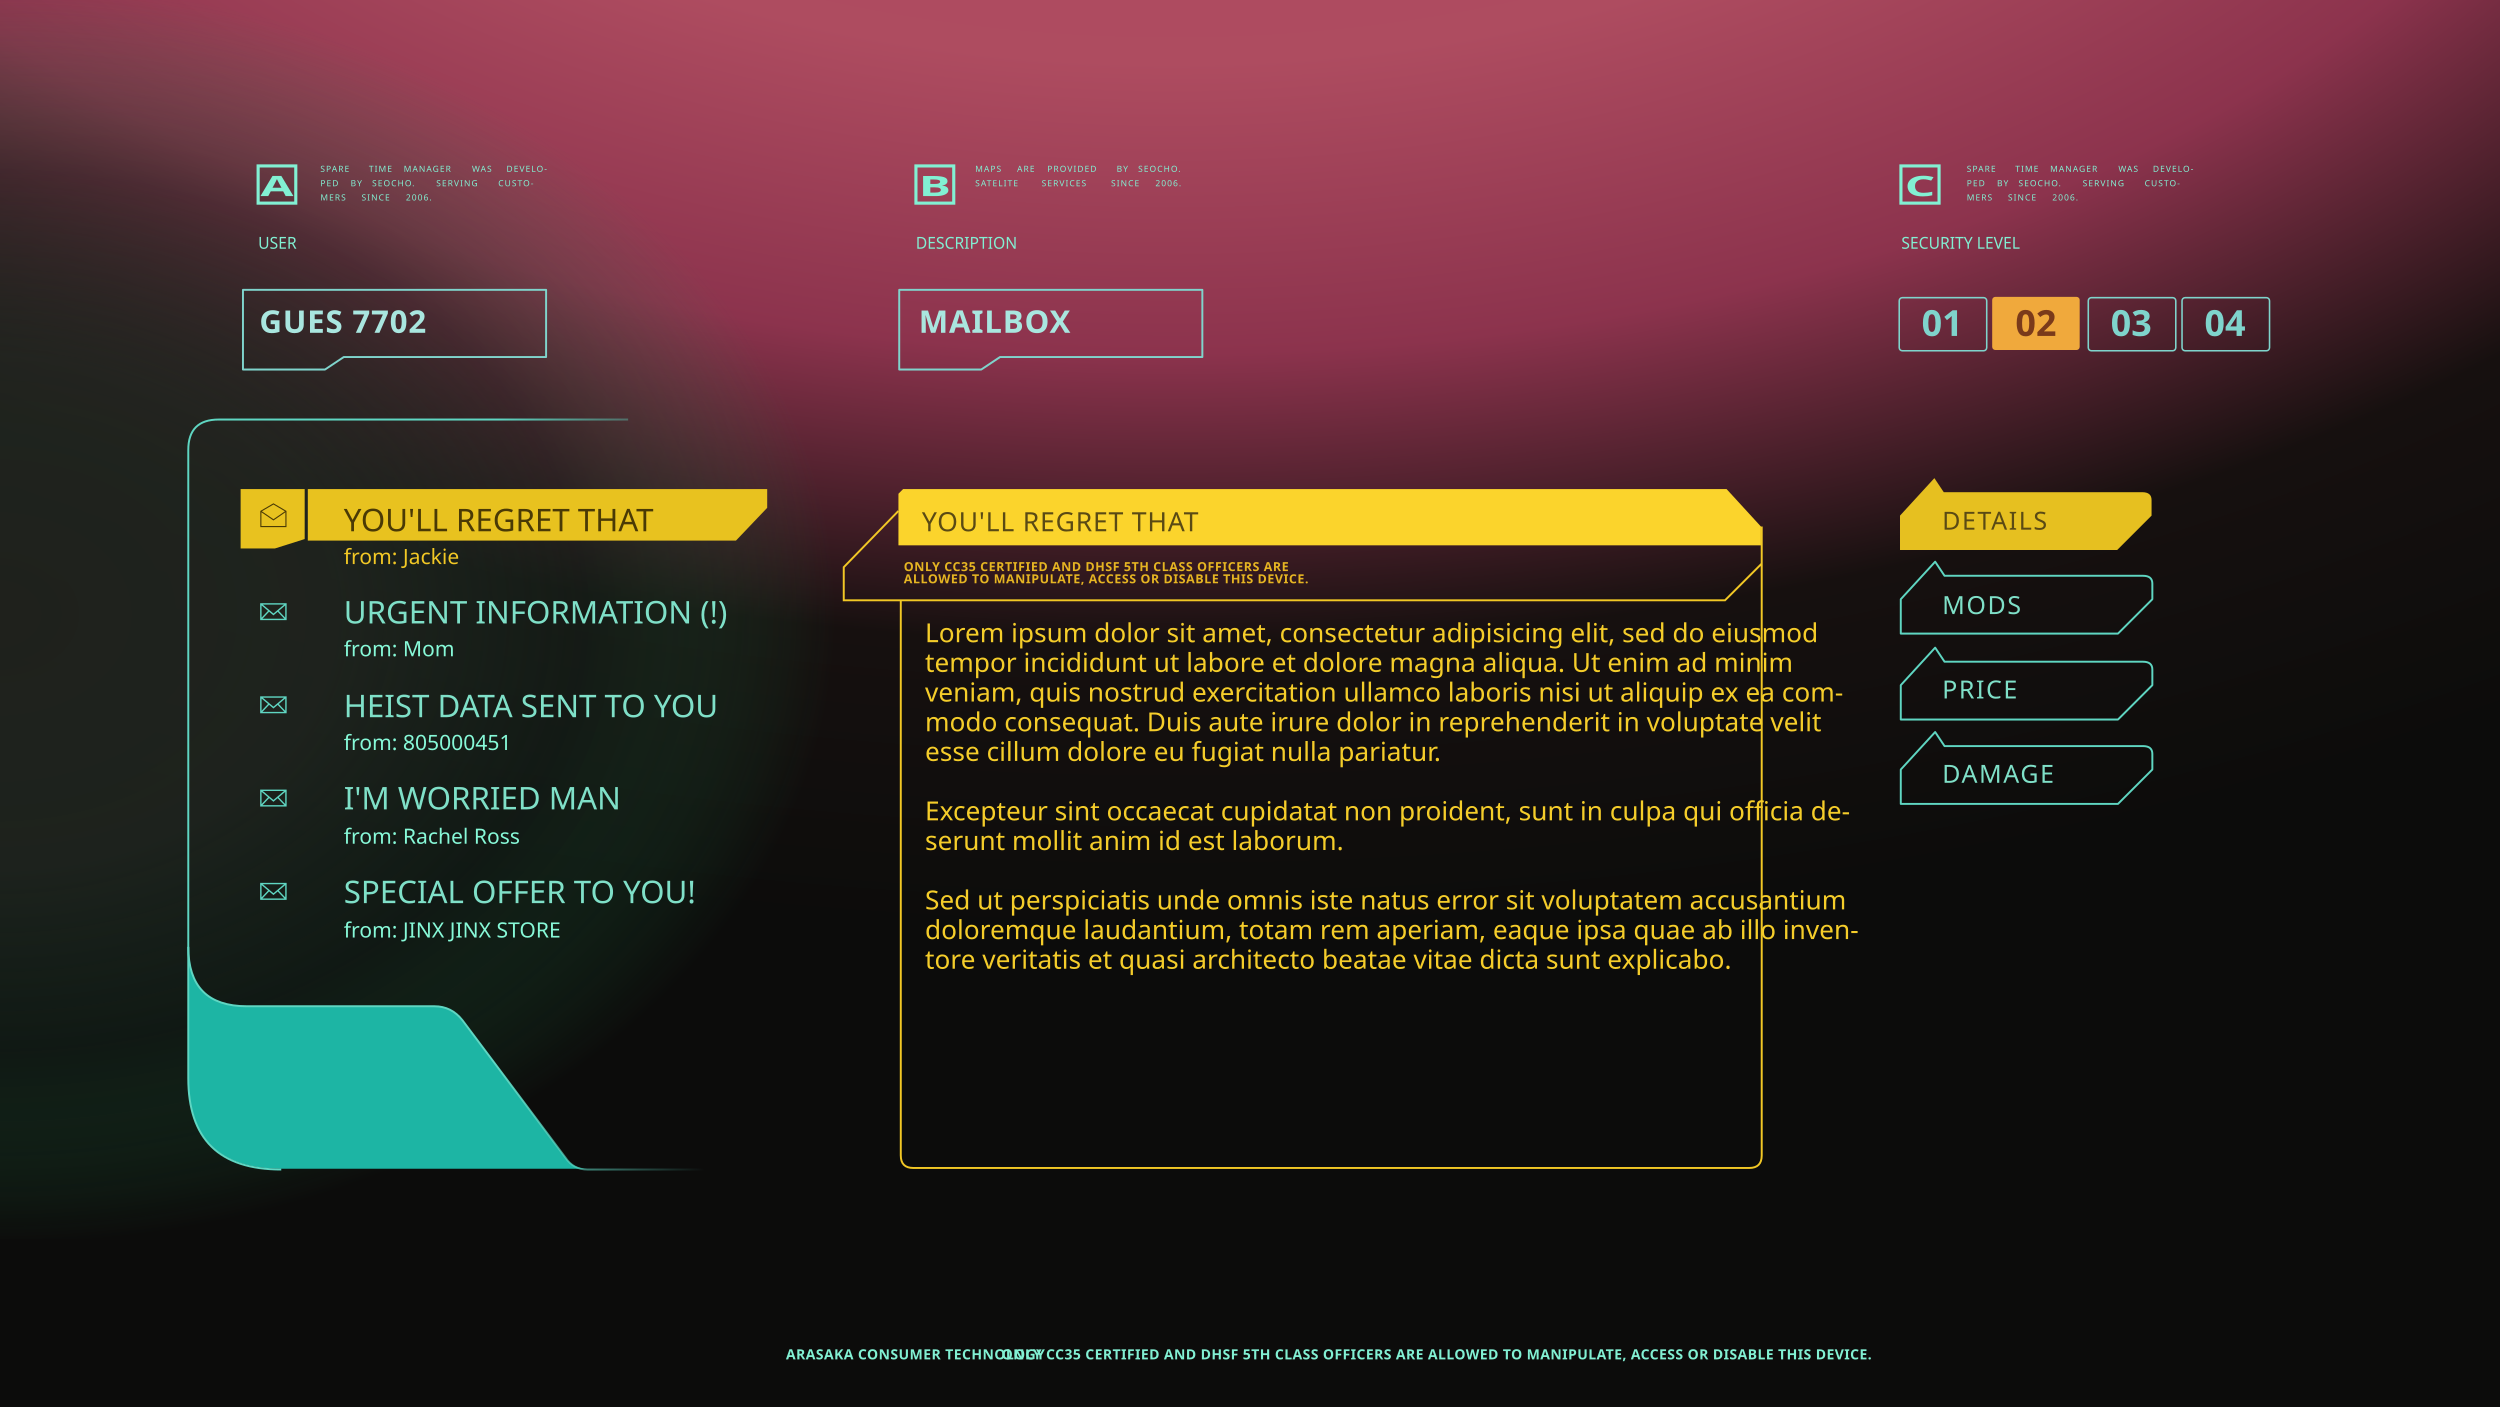
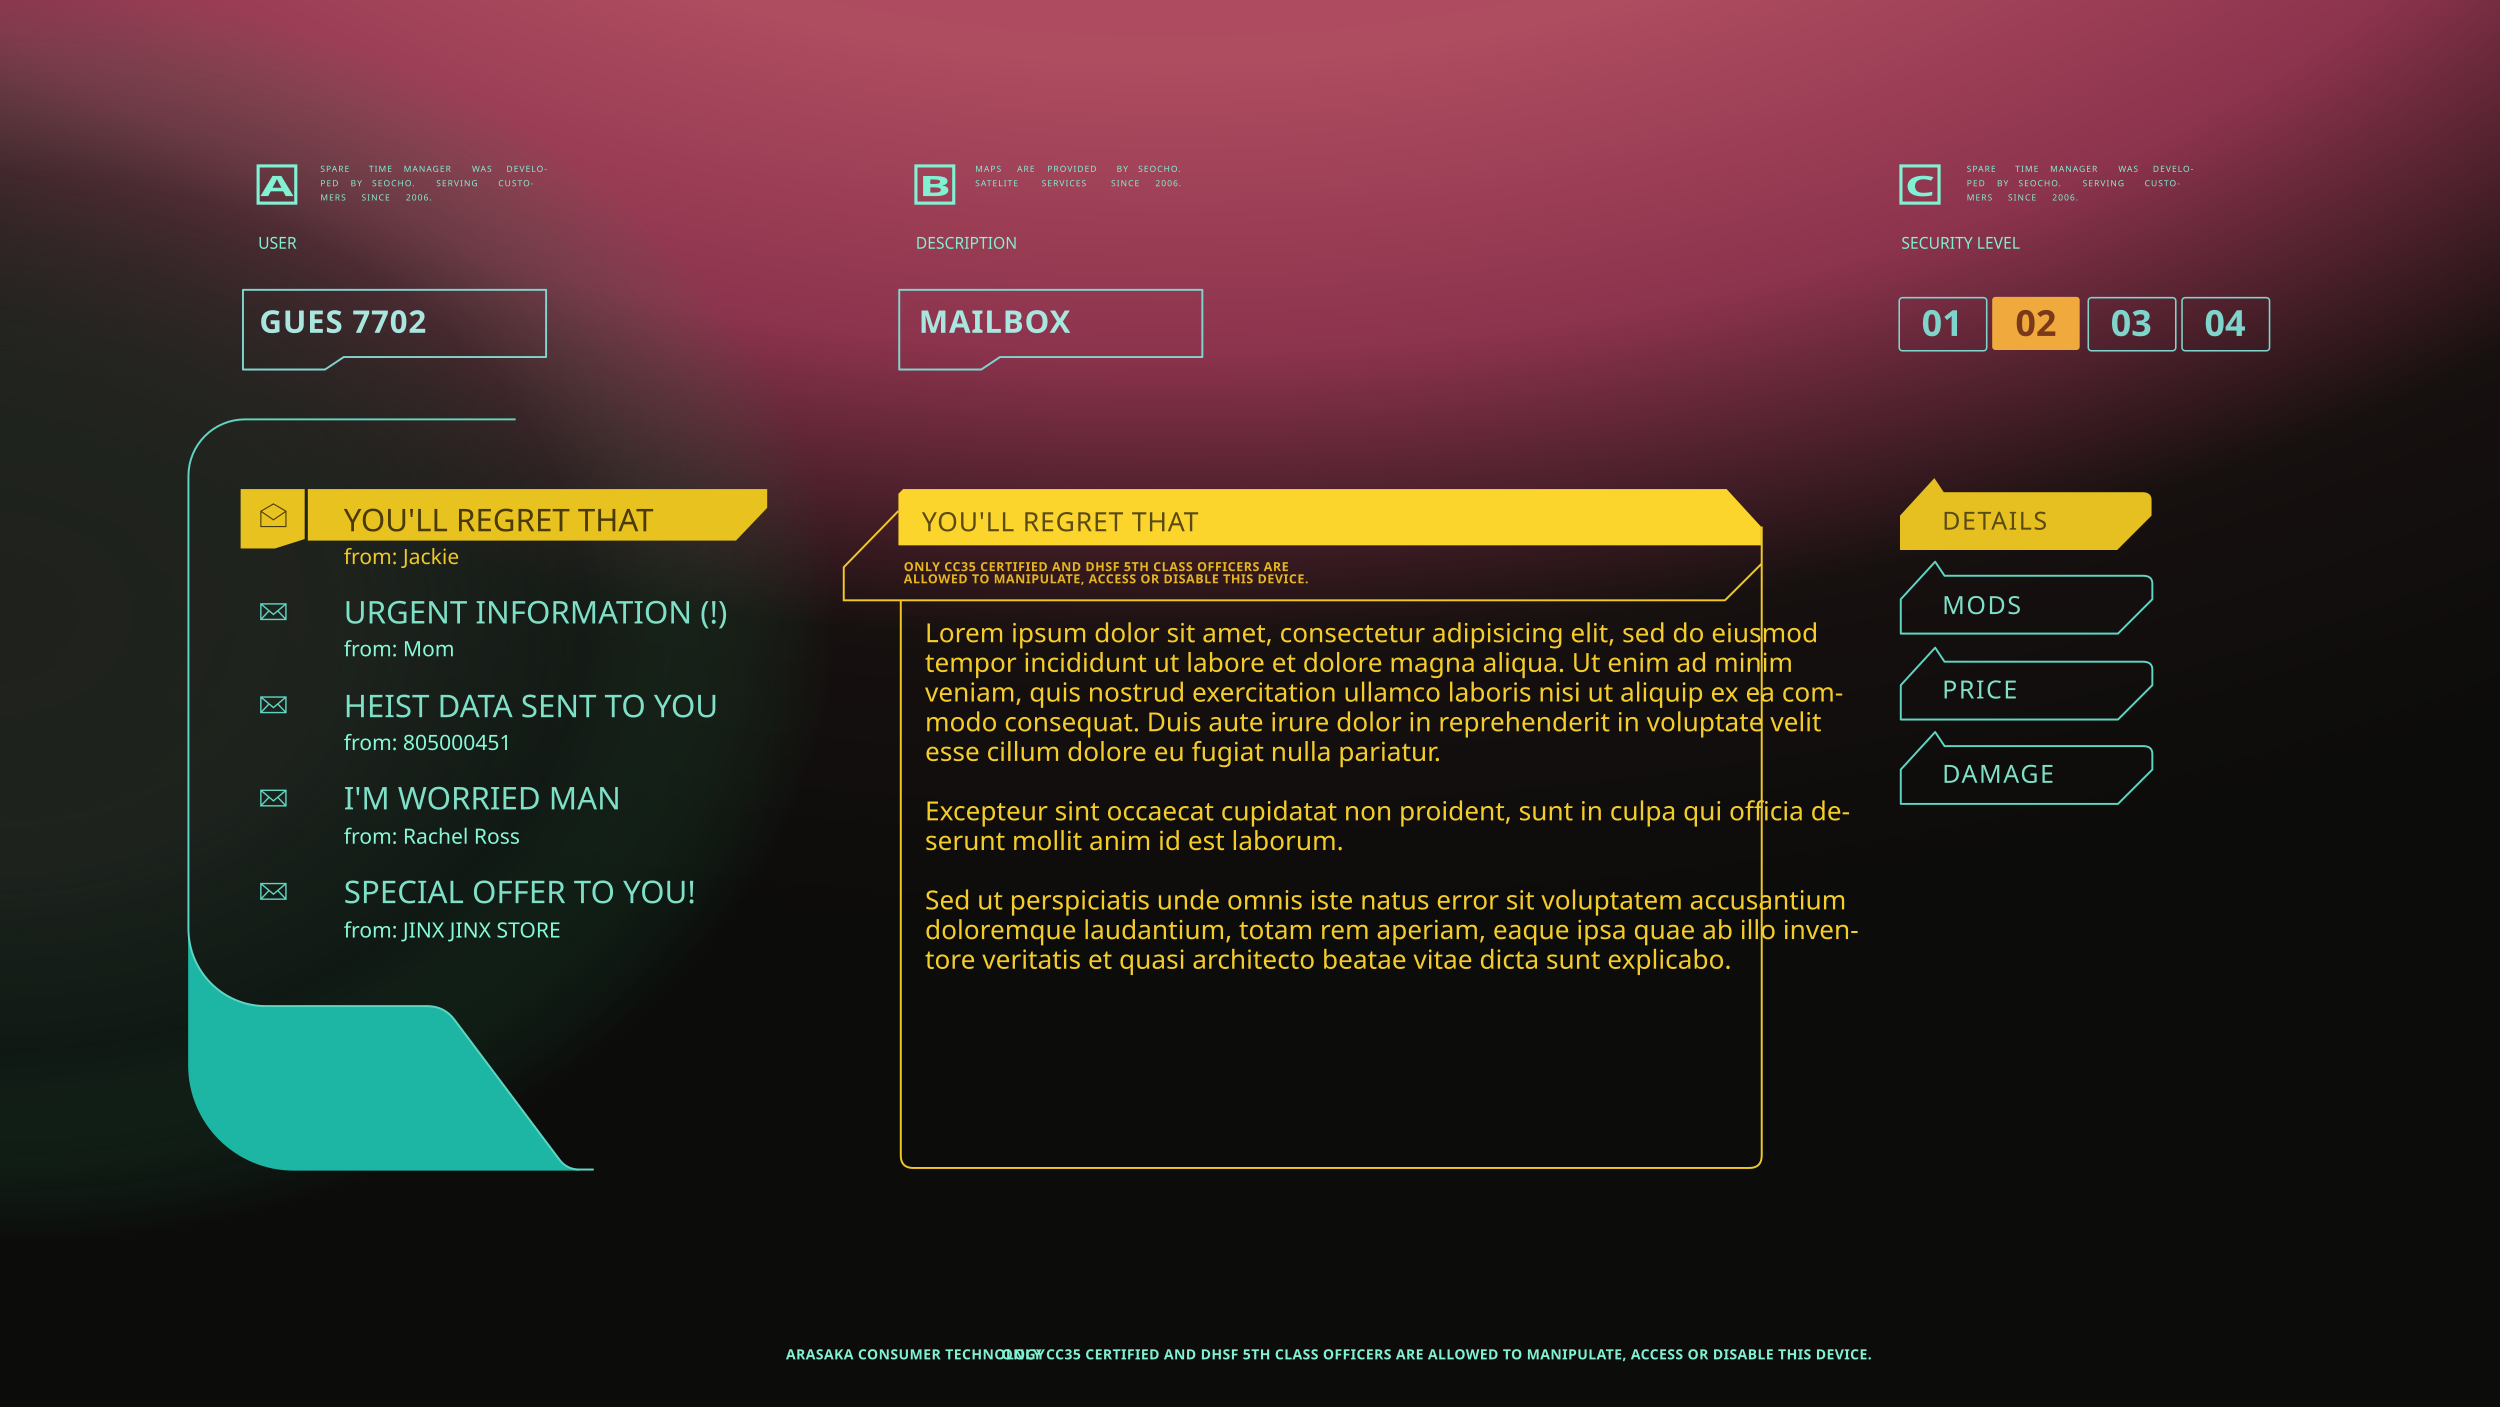
<svg xmlns="http://www.w3.org/2000/svg" width="1600" height="900" viewBox="0 0 1600 900">
  <defs>
    <radialGradient id="bloom" cx="0.469" cy="-0.356" r="1">
      <stop offset="0" stop-color="#ad465f" />
      <stop offset="0.2" stop-color="#ad465f" />
      <stop offset="0.4" stop-color="#ae4c60" />
      <stop offset="0.6" stop-color="#8c334d" />
      <stop offset="0.8" stop-color="#16100f" />
      <stop offset="1" stop-color="#0c0c0b" />
    </radialGradient>
    <radialGradient id="leftwash" cx="0" cy="0.5" r="0.5">
      <stop offset="0" stop-color="#1f211c" />
      <stop offset="0.4" stop-color="#202620" stop-opacity="0.85" />
      <stop offset="0.7" stop-color="#15281e" stop-opacity="0.45" />
      <stop offset="1" stop-color="#26884f" stop-opacity="0" />
    </radialGradient>
+     <linearGradient id="fadeTop" x1="0" x2="1" y1="0" y2="0">
+       <stop offset="0" stop-color="#5fd6c2" stop-opacity="1" />
+       <stop offset="0.3" stop-color="#5fd6c2" stop-opacity="0.86" />
+       <stop offset="0.6" stop-color="#5fd6c2" stop-opacity="0.44" />
+       <stop offset="0.84" stop-color="#5fd6c2" stop-opacity="0.11" />
+       <stop offset="1" stop-color="#5fd6c2" stop-opacity="0" />
+     </linearGradient>
+     <linearGradient id="fadeFoot" x1="0" x2="1" y1="0" y2="0">
+       <stop offset="0" stop-color="#5fd6c2" stop-opacity="1" />
+       <stop offset="0.4" stop-color="#5fd6c2" stop-opacity="0.83" />
+       <stop offset="0.6" stop-color="#5fd6c2" stop-opacity="0.63" />
+       <stop offset="0.8" stop-color="#5fd6c2" stop-opacity="0.36" />
+       <stop offset="1" stop-color="#5fd6c2" stop-opacity="0" />
+     </linearGradient>
    <linearGradient id="fadeR" x1="0" x2="1" y1="0" y2="0">
      <stop offset="0" stop-color="#5fd6c2" stop-opacity="1" />
      <stop offset="0.6" stop-color="#5fd6c2" stop-opacity="1" />
      <stop offset="1" stop-color="#5fd6c2" stop-opacity="0" />
    </linearGradient>
    <path id="chev" d="M 0,46 V 24 L 22,0 L 28,9 H 155 Q 161,9 161,14 V 24 L 139,46 Z" />
    <path id="env-open" d="M 0,4.7 L 8.05,0 L 16.05,4.7 V 14.5 H 0 Z M 0,4.7 L 8.05,10.2 L 16.05,4.7" />
    <path id="env" d="M 0,0 H 16.05 V 9.95 H 0 Z M 0,0 L 8.05,6.75 L 16.05,0 M 0,9.95 L 5.25,4.4 M 16.05,9.95 L 10.8,4.43" />
    <rect id="badge" width="56" height="34" rx="2" />
    <clipPath id="message-extrude-clip">
      <rect x="534" y="300" width="850" height="456">
        <animate id="message-extrude" attributeName="width" from="0" to="850" begin="0s" dur="0.45s" calcMode="spline" keyTimes="0;1" keySplines="0.33 1 0.68 1" fill="freeze" />
      </rect>
    </clipPath>
  </defs>
  <rect width="1600" height="900" fill="#0c0c0b" />
  <rect width="1600" height="929" fill="url(#bloom)" />
  <rect x="0" y="-7" width="1070" height="800" fill="url(#leftwash)" />
  <g font-family="Rajdhani" fill="#7fd4cc">
    <g font-family="Krona One" font-size="5.46" font-weight="400" letter-spacing="0.64" fill="#82f0d3">
      <text x="205" y="110">SPARE <tspan x="236.07">TIME</tspan>
        <tspan x="258.35">MANAGER</tspan>
        <tspan x="302.05">WAS</tspan>
        <tspan x="324.13">DEVELO-</tspan>
      </text>
      <text x="205" y="119.2">PED <tspan x="224.36">BY</tspan>
        <tspan x="238.11">SEOCHO.</tspan>
        <tspan x="279.17">SERVING</tspan>
        <tspan x="318.85">CUSTO-</tspan>
      </text>
      <text x="205" y="128.3">MERS <tspan x="231.37">SINCE</tspan>
        <tspan x="259.76">2006.</tspan>
      </text>
      <text x="624.1" y="110">MAPS <tspan x="650.9">ARE</tspan>
        <tspan x="670.24">PROVIDED</tspan>
        <tspan x="714.63">BY</tspan>
        <tspan x="728.38">SEOCHO.</tspan>
      </text>
      <text x="624.1" y="119.2">SATELITE <tspan x="666.64">SERVICES</tspan>
        <tspan x="711.05">SINCE</tspan>
        <tspan x="739.44">2006.</tspan>
      </text>
      <text x="1258.7" y="110">SPARE <tspan x="1289.77">TIME</tspan>
        <tspan x="1312.05">MANAGER</tspan>
        <tspan x="1355.75">WAS</tspan>
        <tspan x="1377.83">DEVELO-</tspan>
      </text>
      <text x="1258.7" y="119.2">PED <tspan x="1278.06">BY</tspan>
        <tspan x="1291.81">SEOCHO.</tspan>
        <tspan x="1332.87">SERVING</tspan>
        <tspan x="1372.55">CUSTO-</tspan>
      </text>
      <text x="1258.7" y="128.3">MERS <tspan x="1285.07">SINCE</tspan>
        <tspan x="1313.46">2006.</tspan>
      </text>
    </g>
    <g fill="none" stroke="#82f0d3" stroke-width="2">
      <rect x="165.2" y="106.2" width="24.1" height="23.8" />
      <rect x="586.2" y="106.2" width="24.2" height="23.8" />
      <rect x="1216.6" y="106.2" width="24.4" height="23.8" />
    </g>
    <g font-size="18" font-weight="600" text-anchor="middle" fill="#82f0d3">
      <text transform="translate(177.25 125.5) scale(1.7 1)">A</text>
      <text transform="translate(598.3 125.5) scale(1.7 1)">B</text>
      <text transform="translate(1228.8 125.5) scale(1.7 1)">C</text>
    </g>
    <g font-family="Michroma" font-size="10.56" font-weight="400" fill="#82f0d3">
      <text transform="translate(165.2 159.2) scale(0.95 1)">USER</text>
      <text transform="translate(586.1 159.2) scale(0.95 1)">DESCRIPTION</text>
      <text transform="translate(1216.85 159.2) scale(0.95 1)">SECURITY LEVEL</text>
    </g>
  </g>
  <g fill="none" stroke="#7fd4cc" stroke-width="1.25" stroke-linejoin="round">
    <path d="M 155.5,185.5 H 349.5 V 228.5 H 220 L 208,236.5 H 155.5 Z" />
    <path d="M 575.5,185.5 H 769.5 V 228.5 H 640 L 628,236.5 H 575.5 Z" />
  </g>
  <g font-family="Rajdhani" font-size="20" font-weight="600" letter-spacing="0.5" fill="#a9e6df">
    <text x="166" y="213">GUES 7702</text>
    <text x="588" y="213">MAILBOX</text>
  </g>
  <g font-family="Rajdhani" font-size="23" font-weight="600" text-anchor="middle">
    <use href="#badge" x="1215.5" y="190.5" fill="none" stroke="#7fd4cc" stroke-width="1" />
    <text x="1243" y="215" fill="#7fd4cc">01</text>
    <use href="#badge" x="1275" y="190" fill="#f0a93c" />
    <text x="1303" y="215" fill="#7a3a1a">02</text>
    <use href="#badge" x="1336.5" y="190.5" fill="none" stroke="#7fd4cc" stroke-width="1" />
    <text x="1364" y="215" fill="#7fd4cc">03</text>
    <use href="#badge" x="1396.5" y="190.5" fill="none" stroke="#7fd4cc" stroke-width="1" />
    <text x="1424" y="215" fill="#7fd4cc">04</text>
  </g>
-   <path d="M 120.5,606 Q 120.5,644 158,644 H 278 Q 289,644 296,653 L 362,741 Q 367,748 376,748 H 180 Q 120.5,748 120.5,690 Z" fill="#1db5a4" />
-   <path d="M 402,268.5 H 140 Q 120.5,268.5 120.5,288 V 606 Q 120.5,644 158,644 H 278 Q 289,644 296,653 L 362,741 Q 367,748.5 376,748.5 H 451" fill="none" stroke="url(#fadeR)" stroke-width="1.25" />
-   <path d="M 120.5,606 V 690 Q 120.5,748.5 180,748.5" fill="none" stroke="#5fd6c2" stroke-width="1.25" />
+   <path d="M 120.6,594.4 C 120.6,621.74 142.76,643.9 170.1,643.9 H 273.3 Q 284.3,643.9 290.9,652.7 L 358,742.1 Q 362.8,748.5 370.8,748.5 V 749.2 H 187.9 C 150.62,749.2 120.4,718.98 120.4,681.7 V 594.4 Z" fill="#1db5a4" />
+   <path d="M 330,268.4 H 156.8 C 136.81,268.4 120.6,284.61 120.6,304.6 V 594.4 C 120.6,621.74 142.76,643.9 170.1,643.9 H 273.3 Q 284.3,643.9 290.9,652.7 L 358,742.1 Q 362.8,748.5 370.8,748.5 H 380" fill="none" stroke="#5fd6c2" stroke-width="1.25" />
+   <path d="M 330,268.4 H 430" fill="none" stroke="url(#fadeTop)" stroke-width="1.25" />
+   <path d="M 380,748.5 H 480" fill="none" stroke="url(#fadeFoot)" stroke-width="1.25" />
  <g fill="#e8c21f">
    <path d="M 154,313 H 195 V 345 L 176,351 H 154 Z" />
    <path d="M 197,313 H 491 V 325 L 471,346 H 197 Z" />
  </g>
  <use href="#env-open" x="166.95" y="322.5" fill="none" stroke="#4a3a05" stroke-width="0.7" />
  <text x="220" y="340" font-family="Rajdhani" font-size="20" font-weight="500" fill="#4a3a05">YOU'LL REGRET THAT</text>
  <text x="220" y="361" font-family="Rajdhani" font-size="13.5" font-weight="500" fill="#f2c825">from: Jackie</text>
  <g fill="none" stroke="#5fd6c2" stroke-width="0.9">
    <use href="#env" x="166.95" y="386.5" />
    <use href="#env" x="166.95" y="446.1" />
    <use href="#env" x="166.95" y="505.8" />
    <use href="#env" x="166.95" y="565.5" />
  </g>
  <g font-family="Rajdhani" fill="#7fe0c8">
    <g font-size="20" font-weight="500">
      <text x="220" y="399">URGENT INFORMATION (!)</text>
      <text x="220" y="459">HEIST DATA SENT TO YOU</text>
      <text x="220" y="518">I'M WORRIED MAN</text>
      <text x="220" y="578">SPECIAL OFFER TO YOU!</text>
    </g>
    <g font-size="13.5" font-weight="500" fill="#87f9d8">
      <text x="220" y="420">from: Mom</text>
      <text x="220" y="480">from: 805000451</text>
      <text x="220" y="540">from: Rachel Ross</text>
      <text x="220" y="600">from: JINX JINX STORE</text>
    </g>
  </g>
  <g clip-path="url(#message-extrude-clip)">
    <path d="M 578,313 H 1105 L 1127,337 V 349 H 575 V 316 Z" fill="#fbd42c" />
    <text x="590" y="340" font-family="Rajdhani" font-size="17" letter-spacing="0.5" fill="#5a4a14">YOU'LL REGRET THAT</text>
    <path d="M 575,327 L 540,363 V 384.2 H 1104 L 1127.5,360.7 M 1127.5,337 V 739.5 Q 1127.5,747.5 1119.5,747.5 H 584.5 Q 576.5,747.5 576.5,739.5 V 384.2" fill="none" stroke="#f2c825" stroke-width="1.25" />
    <g font-family="Rajdhani" font-size="8" font-weight="700" letter-spacing="0.34" fill="#e6b522">
      <text x="578.4" y="365.5">ONLY CC35 CERTIFIED AND DHSF 5TH CLASS OFFICERS ARE</text>
      <text x="578.4" y="373.3">ALLOWED TO MANIPULATE, ACCESS OR DISABLE THIS DEVICE.</text>
    </g>
    <g font-family="Rajdhani" font-size="16.8" font-weight="500" fill="#f5cd2a">
      <text x="592" y="411">Lorem ipsum dolor sit amet, consectetur adipisicing elit, sed do eiusmod</text>
      <text x="592" y="430">tempor incididunt ut labore et dolore magna aliqua. Ut enim ad minim</text>
      <text x="592" y="449">veniam, quis nostrud exercitation ullamco laboris nisi ut aliquip ex ea com-</text>
      <text x="592" y="468">modo consequat. Duis aute irure dolor in reprehenderit in voluptate velit</text>
      <text x="592" y="487">esse cillum dolore eu fugiat nulla pariatur.</text>
      <text x="592" y="525">Excepteur sint occaecat cupidatat non proident, sunt in culpa qui officia de-</text>
      <text x="592" y="544">serunt mollit anim id est laborum.</text>
      <text x="592" y="582">Sed ut perspiciatis unde omnis iste natus error sit voluptatem accusantium</text>
      <text x="592" y="601">doloremque laudantium, totam rem aperiam, eaque ipsa quae ab illo inven-</text>
      <text x="592" y="620">tore veritatis et quasi architecto beatae vitae dicta sunt explicabo.</text>
    </g>
    <use href="#chev" x="1216" y="306" fill="#e6c020" />
    <g fill="none" stroke="#5fd6c2" stroke-width="1.25" stroke-linejoin="round">
      <use href="#chev" x="1216.5" y="359.5" />
      <use href="#chev" x="1216.5" y="414.5" />
      <use href="#chev" x="1216.5" y="468.5" />
    </g>
    <g font-family="Rajdhani" font-size="16" letter-spacing="1">
      <text x="1243" y="339" fill="#5a4a14">DETAILS</text>
      <text x="1243" y="393" fill="#7fe0c8">MODS</text>
      <text x="1243" y="447" fill="#7fe0c8">PRICE</text>
      <text x="1243" y="501" fill="#7fe0c8">DAMAGE</text>
    </g>
  </g>
  <g font-family="Rajdhani" font-size="9" font-weight="700" fill="#82f0d3">
    <text x="503" y="870" letter-spacing="0.25">ARASAKA CONSUMER TECHNOLOGY</text>
    <text x="641" y="870" letter-spacing="0.24">ONLY CC35 CERTIFIED AND DHSF 5TH CLASS OFFICERS ARE ALLOWED TO MANIPULATE, ACCESS OR DISABLE THIS DEVICE.</text>
  </g>
</svg>
